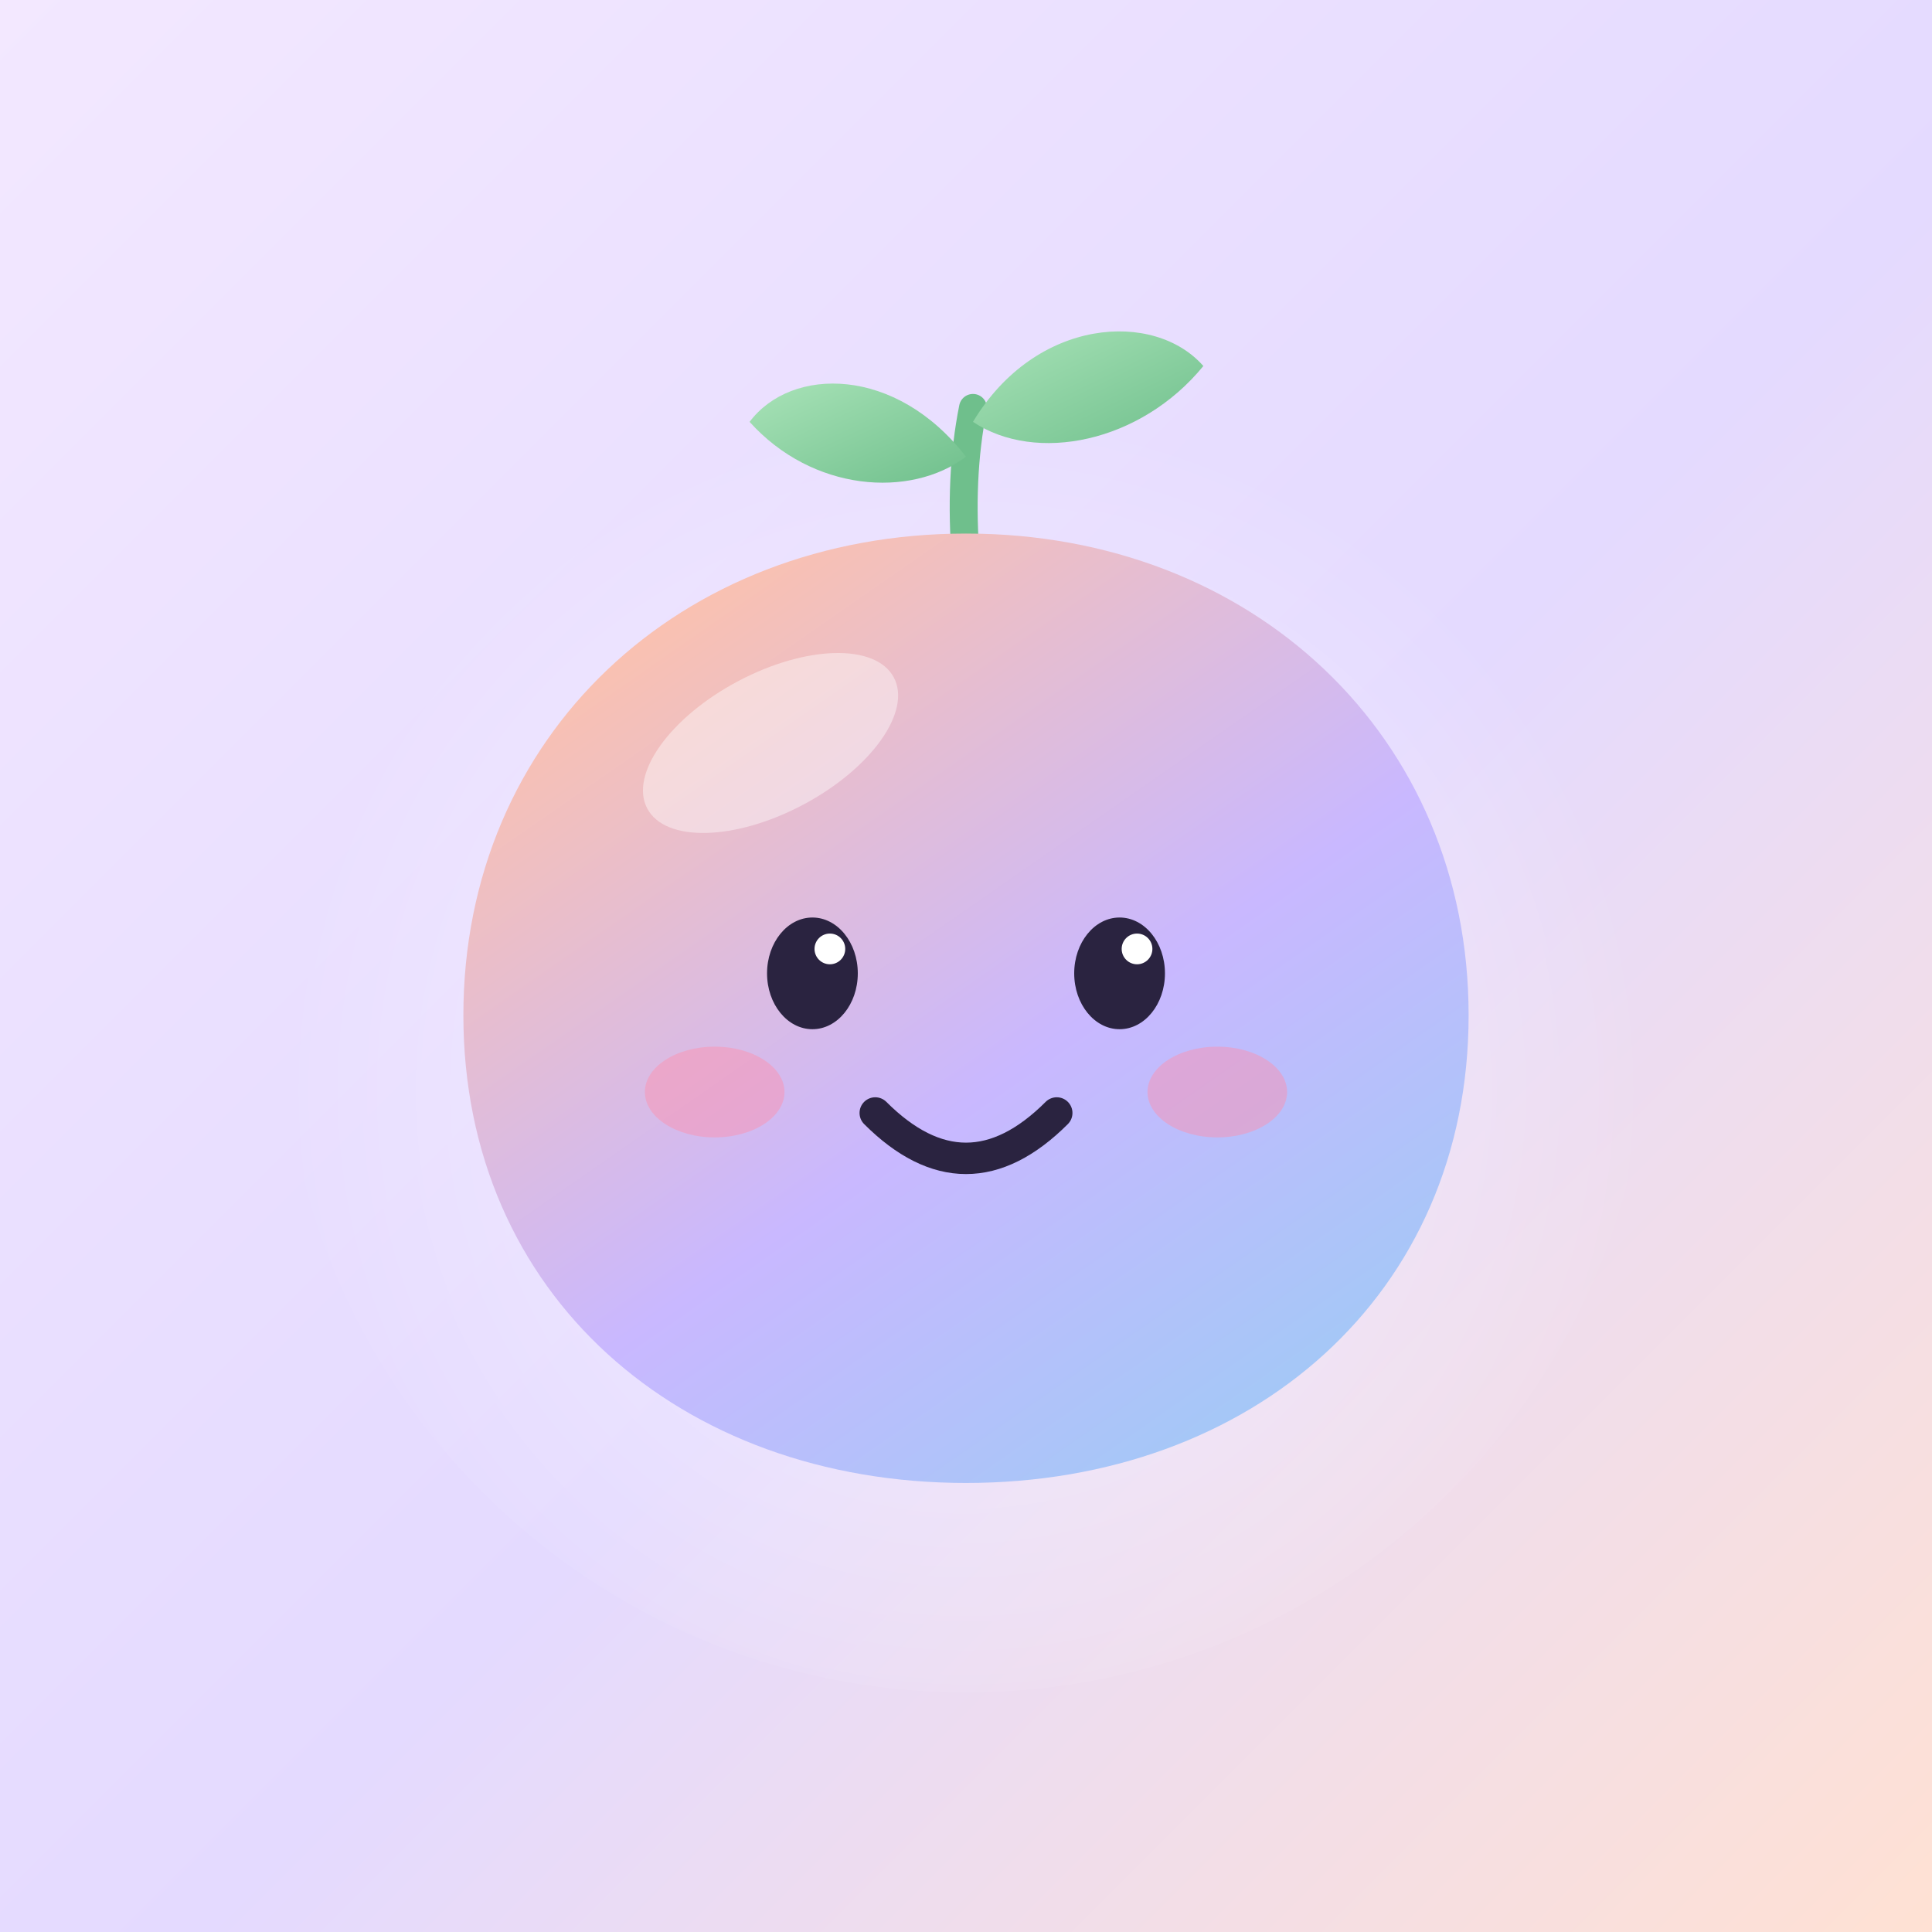
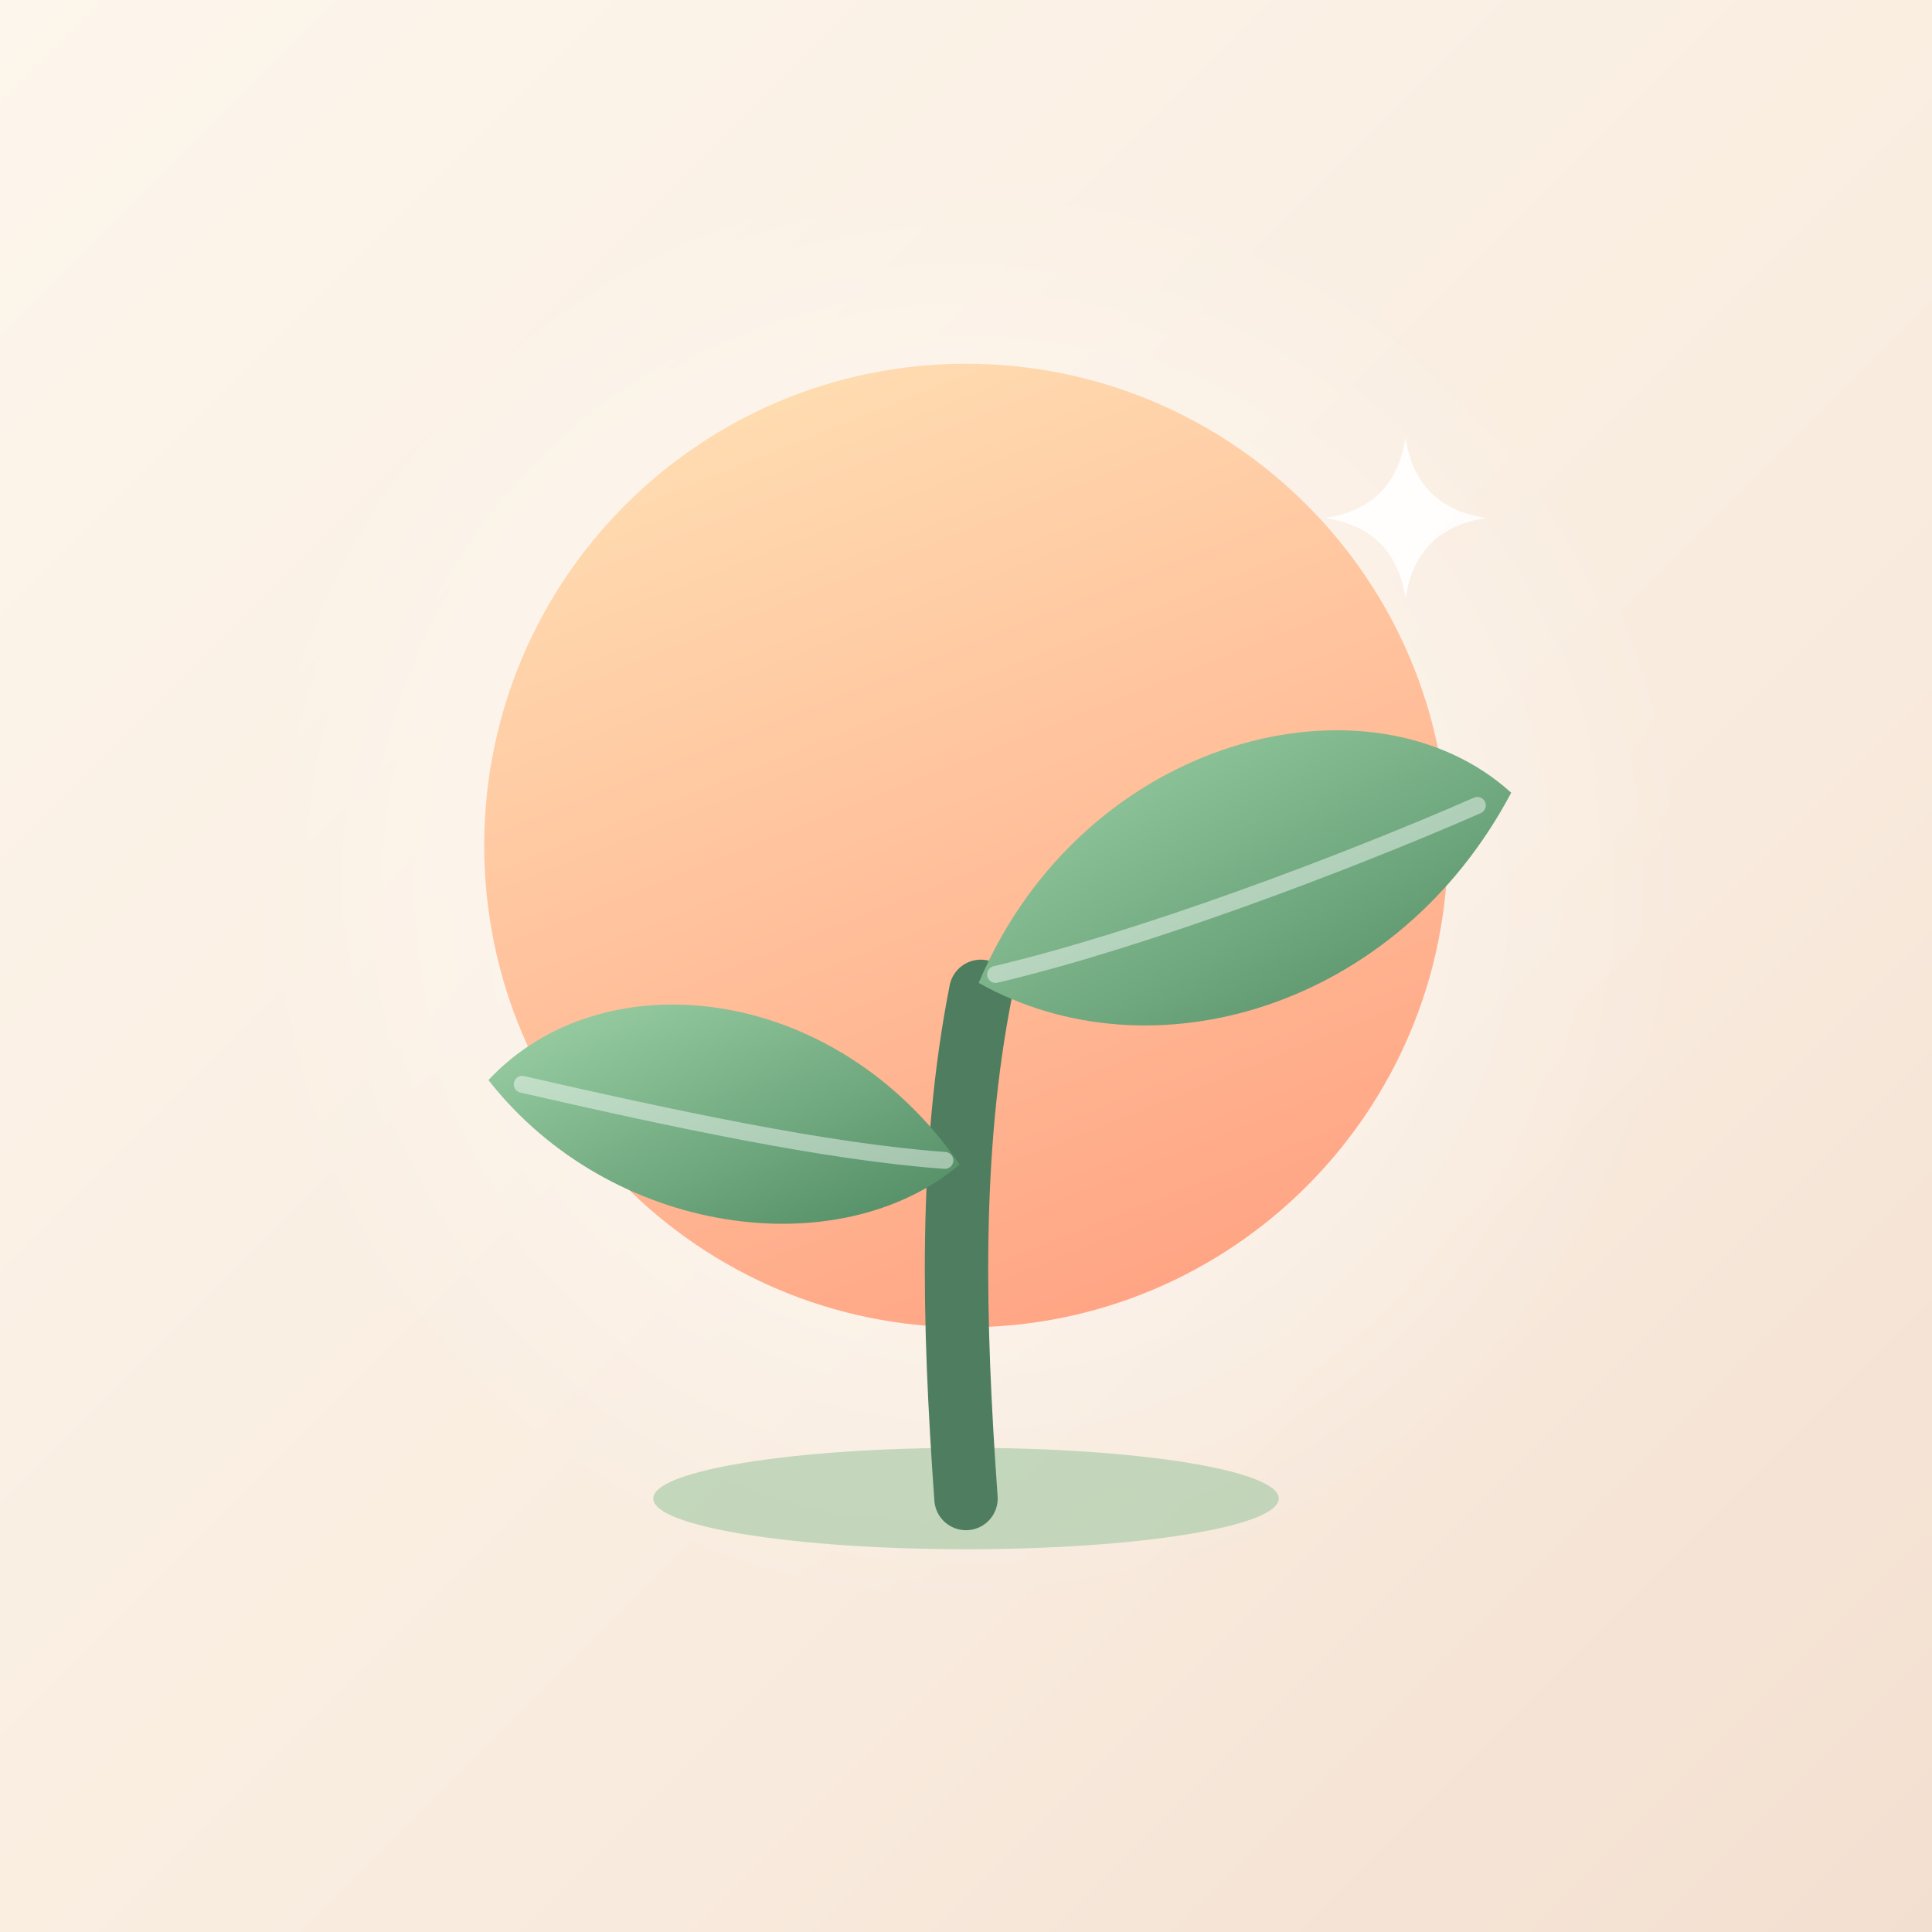
<svg xmlns="http://www.w3.org/2000/svg" width="1024" height="1024" viewBox="0 0 1024 1024">
  <defs>
    <linearGradient id="bg" x1="0" y1="0" x2="1" y2="1">
-       <stop offset="0%" stop-color="#F3E8FF" />
-       <stop offset="55%" stop-color="#E4DAFF" />
-       <stop offset="100%" stop-color="#FFE1D3" />
+       <stop offset="0%" stop-color="#FDF6EC" />
+       <stop offset="60%" stop-color="#F9ECDF" />
+       <stop offset="100%" stop-color="#F3DFD0" />
    </linearGradient>
+     <linearGradient id="sun" x1="0.3" y1="0" x2="0.7" y2="1">
+       <stop offset="0%" stop-color="#FFDDB2" />
+       <stop offset="100%" stop-color="#FFA383" />
+     </linearGradient>
+     <linearGradient id="leaf" x1="0" y1="0" x2="1" y2="1">
+       <stop offset="0%" stop-color="#9FD3A8" />
+       <stop offset="100%" stop-color="#4F8A62" />
+     </linearGradient>
+     <radialGradient id="glow" cx="50%" cy="50%" r="50%">
+       <stop offset="0%" stop-color="#FFFFFF" stop-opacity="0.7" />
+       <stop offset="100%" stop-color="#FFFFFF" stop-opacity="0" />
+     </radialGradient>
  </defs>
  <rect width="1024" height="1024" fill="url(#bg)" />
-   <g transform="translate(142 120) scale(3.7)">
-     <defs>
-       <linearGradient id="body" x1="0.15" y1="0.05" x2="0.85" y2="1">
-         <stop offset="0%" stop-color="#FFC2A8" />
-         <stop offset="55%" stop-color="#C9B8FF" />
-         <stop offset="100%" stop-color="#9CCBF5" />
-       </linearGradient>
-       <linearGradient id="leaf" x1="0" y1="0" x2="1" y2="1">
-         <stop offset="0%" stop-color="#A9E3B8" />
-         <stop offset="100%" stop-color="#6FBF8C" />
-       </linearGradient>
-       <radialGradient id="glow" cx="50%" cy="56%" r="50%">
-         <stop offset="0%" stop-color="#FFFFFF" stop-opacity="0.55" />
-         <stop offset="100%" stop-color="#FFFFFF" stop-opacity="0" />
-       </radialGradient>
-     </defs>
-     <circle cx="100" cy="112" r="98" fill="url(#glow)" />
-     <path d="M100 48 Q99 36 101 26" stroke="#6FBF8C" stroke-width="4" stroke-linecap="round" fill="none" />
-     <path d="M100 33 C90 20 75 20 69 28 C78 38 92 39 100 33 Z" fill="url(#leaf)" />
-     <path d="M101 28 C110 13 127 12 134 20 C125 31 110 34 101 28 Z" fill="url(#leaf)" />
-     <path d="M100 44 C141 44 172 73 172 113 C172 153 141 180 100 180 C59 180 28 153 28 113 C28 73 59 44 100 44 Z" fill="url(#body)" />
-     <ellipse cx="72" cy="74" rx="20" ry="10" fill="#FFFFFF" opacity="0.42" transform="rotate(-28 72 74)" />
-     <ellipse cx="64" cy="124" rx="10" ry="6.5" fill="#FF8FAB" opacity="0.45" />
-     <ellipse cx="136" cy="124" rx="10" ry="6.5" fill="#FF8FAB" opacity="0.45" />
-     <ellipse cx="78" cy="107" rx="6.5" ry="8" fill="#2A2340" />
-     <ellipse cx="122" cy="107" rx="6.5" ry="8" fill="#2A2340" />
-     <circle cx="80.5" cy="103.5" r="2.2" fill="#FFFFFF" />
-     <circle cx="124.5" cy="103.5" r="2.2" fill="#FFFFFF" />
-     <path d="M87 127 Q100 140 113 127" stroke="#2A2340" stroke-width="4.5" stroke-linecap="round" fill="none" />
+   <circle cx="512" cy="470" r="380" fill="url(#glow)" />
+   <g transform="translate(512 512) scale(1.12) translate(-512 -512)">
+     <circle cx="512" cy="455" r="228" fill="url(#sun)" />
+     <path d="M720 262 Q725 295 758 300 Q725 305 720 338 Q715 305 682 300 Q715 295 720 262 Z" fill="#FFFFFF" opacity="0.9" />
+     <ellipse cx="512" cy="764" rx="148" ry="24" fill="#8DBF95" opacity="0.5" />
+     <path d="M512 764 C506 680 504 600 519 524" stroke="#4F7D5F" stroke-width="30" stroke-linecap="round" fill="none" />
+     <path d="M509 606 C450 520 340 508 286 566 C344 640 452 654 509 606 Z" fill="url(#leaf)" />
+     <path d="M518 520 C568 402 704 370 770 430 C716 532 600 566 518 520 Z" fill="url(#leaf)" />
+     <path d="M302 568 C372 584 446 600 502 604" stroke="#FFFFFF" stroke-opacity="0.45" stroke-width="8" stroke-linecap="round" fill="none" />
+     <path d="M754 436 C690 464 594 500 526 516" stroke="#FFFFFF" stroke-opacity="0.45" stroke-width="8" stroke-linecap="round" fill="none" />
  </g>
</svg>
